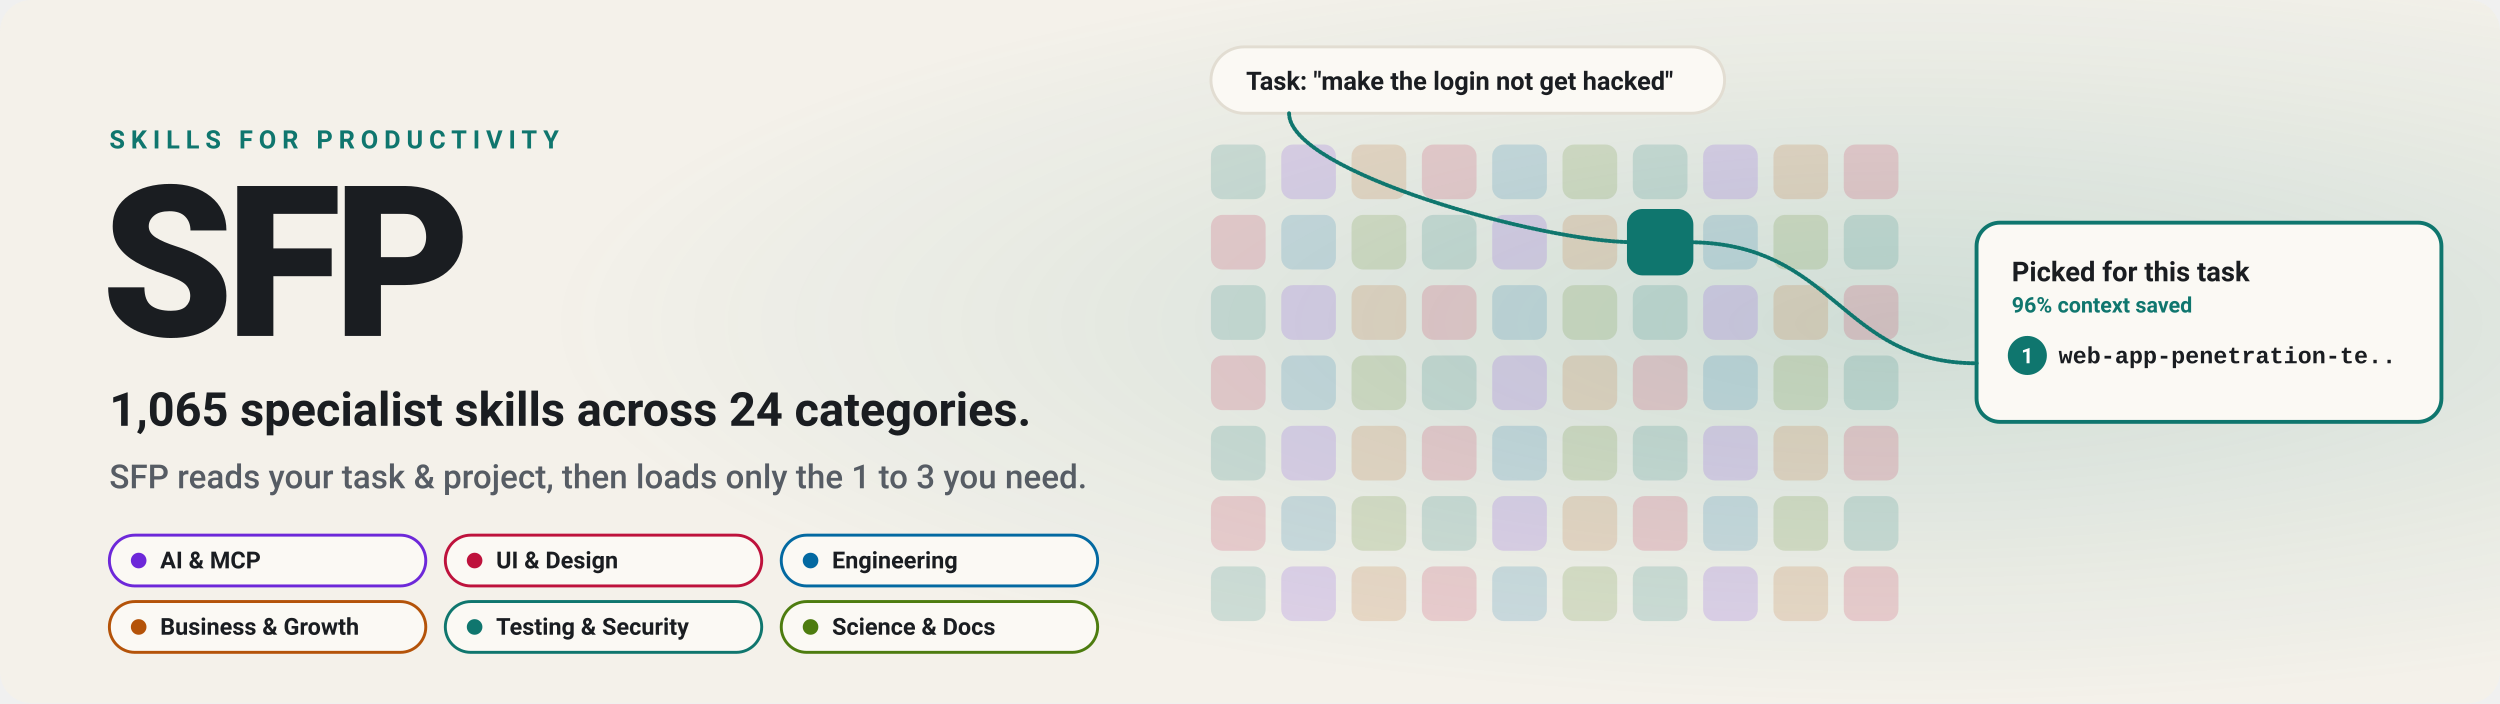
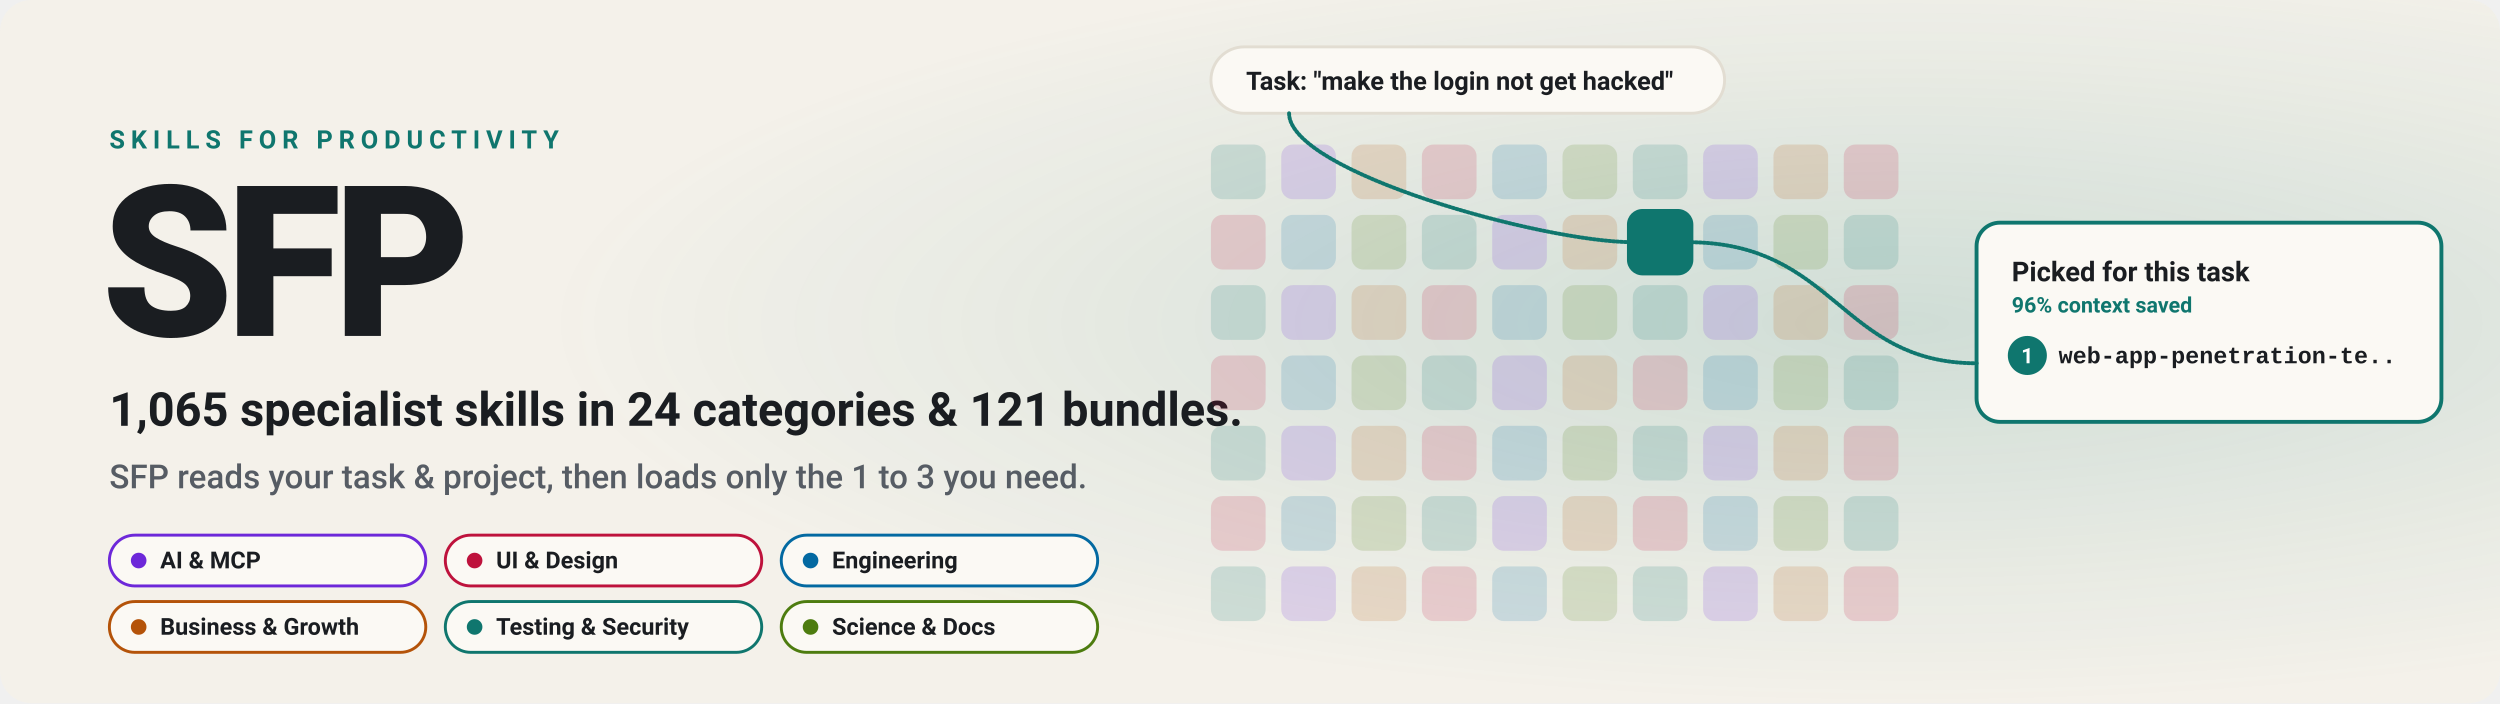
<svg xmlns="http://www.w3.org/2000/svg" width="1280" height="360" viewBox="0 0 1280 360" role="img" aria-labelledby="t d">
  <style>
text{font-family:ui-sans-serif, system-ui, -apple-system, 'Segoe UI', Roboto, 'Helvetica Neue', Arial, sans-serif}
.mono{font-family:ui-monospace, SFMono-Regular, 'SF Mono', Menlo, Consolas, 'Liberation Mono', monospace}
.draw{stroke-dasharray:1;stroke-dashoffset:0;animation:draw 1.1s cubic-bezier(.23,1,.32,1) both}
.rise{animation:rise .7s cubic-bezier(.23,1,.32,1) both}
.fade{animation:fade .8s ease-out both}
.grow{transform-box:fill-box;transform-origin:left center;animation:grow 1.1s cubic-bezier(.23,1,.32,1) both}
.pop{transform-box:fill-box;transform-origin:center;animation:pop .5s cubic-bezier(.23,1,.32,1) both}
.glow{animation:glow 2.6s ease-in-out infinite}
.blink{animation:blink 1s steps(1) infinite}
@keyframes draw{from{stroke-dashoffset:1}to{stroke-dashoffset:0}}
@keyframes rise{from{opacity:0;transform:translateY(10px)}to{opacity:1;transform:none}}
@keyframes fade{from{opacity:0}to{opacity:1}}
@keyframes grow{from{transform:scaleX(0)}to{transform:scaleX(1)}}
@keyframes pop{from{opacity:0;transform:scale(.6)}to{opacity:1;transform:scale(1)}}
@keyframes glow{0%,100%{opacity:.45}50%{opacity:1}}
@keyframes blink{0%{opacity:1}50%{opacity:0}}
@media (prefers-reduced-motion:reduce){*{animation:none!important}.pulse,.cover{display:none}}
</style>
  <rect width="1280" height="360" rx="16" fill="#f4f1ea" />
  <defs>
    <radialGradient id="g" cx="76%" cy="46%" r="54%">
      <stop offset="0" stop-color="#0f766e" stop-opacity="0.16" />
      <stop offset="1" stop-color="#0f766e" stop-opacity="0" />
    </radialGradient>
  </defs>
  <rect width="1280" height="360" rx="16" fill="url(#g)" />
  <text x="56" y="76" font-size="13" font-weight="700" fill="#0f766e" text-anchor="start" class="rise" letter-spacing="3">SKILLS FOR PRODUCTIVITY</text>
  <text x="52" y="172" font-size="108" font-weight="800" fill="#1a1d21" text-anchor="start" class="rise" style="animation-delay:0.08s" letter-spacing="-4">SFP</text>
-   <text x="56" y="218" font-size="24" font-weight="700" fill="#1a1d21" text-anchor="start" class="rise" style="animation-delay:0.16s">1,065 specialist skills across 24 categories.</text>
+   <text x="56" y="218" font-size="24" font-weight="700" fill="#1a1d21" text-anchor="start" class="rise" style="animation-delay:0.16s">1,065 specialist skills in 24 categories &amp; 121 bundles.</text>
  <text x="56" y="250" font-size="17" font-weight="500" fill="#565c64" text-anchor="start" class="rise" style="animation-delay:0.22s">SFP reads your task &amp; project, then loads only the 1 to 3 you need.</text>
  <g class="rise" style="animation-delay:0.32s">
    <rect x="56" y="274" width="162" height="26" rx="13" fill="#fbf9f4" stroke="#6d28d9" stroke-width="1.5" />
    <circle cx="71" cy="287" r="4" fill="#6d28d9" />
    <text x="82" y="291" font-size="12" font-weight="600" fill="#1a1d21" text-anchor="start">AI &amp; MCP</text>
  </g>
  <g class="rise" style="animation-delay:0.38s">
    <rect x="228" y="274" width="162" height="26" rx="13" fill="#fbf9f4" stroke="#be123c" stroke-width="1.5" />
    <circle cx="243" cy="287" r="4" fill="#be123c" />
    <text x="254" y="291" font-size="12" font-weight="600" fill="#1a1d21" text-anchor="start">UI &amp; Design</text>
  </g>
  <g class="rise" style="animation-delay:0.44s">
    <rect x="400" y="274" width="162" height="26" rx="13" fill="#fbf9f4" stroke="#0369a1" stroke-width="1.5" />
    <circle cx="415" cy="287" r="4" fill="#0369a1" />
    <text x="426" y="291" font-size="12" font-weight="600" fill="#1a1d21" text-anchor="start">Engineering</text>
  </g>
  <g class="rise" style="animation-delay:0.50s">
    <rect x="56" y="308" width="162" height="26" rx="13" fill="#fbf9f4" stroke="#b45309" stroke-width="1.5" />
    <circle cx="71" cy="321" r="4" fill="#b45309" />
    <text x="82" y="325" font-size="12" font-weight="600" fill="#1a1d21" text-anchor="start">Business &amp; Growth</text>
  </g>
  <g class="rise" style="animation-delay:0.56s">
    <rect x="228" y="308" width="162" height="26" rx="13" fill="#fbf9f4" stroke="#0f766e" stroke-width="1.5" />
    <circle cx="243" cy="321" r="4" fill="#0f766e" />
    <text x="254" y="325" font-size="12" font-weight="600" fill="#1a1d21" text-anchor="start">Testing &amp; Security</text>
  </g>
  <g class="rise" style="animation-delay:0.62s">
    <rect x="400" y="308" width="162" height="26" rx="13" fill="#fbf9f4" stroke="#4d7c0f" stroke-width="1.5" />
    <circle cx="415" cy="321" r="4" fill="#4d7c0f" />
    <text x="426" y="325" font-size="12" font-weight="600" fill="#1a1d21" text-anchor="start">Science &amp; Docs</text>
  </g>
  <rect class="pop" x="620" y="74" width="28" height="28" rx="6" fill="#0f766e" fill-opacity="0.16" style="animation-delay:0.18s" />
  <rect class="pop" x="656" y="74" width="28" height="28" rx="6" fill="#6d28d9" fill-opacity="0.16" style="animation-delay:0.18s" />
  <rect class="pop" x="692" y="74" width="28" height="28" rx="6" fill="#b45309" fill-opacity="0.16" style="animation-delay:0.19s" />
  <rect class="pop" x="728" y="74" width="28" height="28" rx="6" fill="#be123c" fill-opacity="0.16" style="animation-delay:0.20s" />
  <rect class="pop" x="764" y="74" width="28" height="28" rx="6" fill="#0369a1" fill-opacity="0.16" style="animation-delay:0.20s" />
  <rect class="pop" x="800" y="74" width="28" height="28" rx="6" fill="#4d7c0f" fill-opacity="0.16" style="animation-delay:0.20s" />
  <rect class="pop" x="836" y="74" width="28" height="28" rx="6" fill="#0f766e" fill-opacity="0.16" style="animation-delay:0.21s" />
  <rect class="pop" x="872" y="74" width="28" height="28" rx="6" fill="#6d28d9" fill-opacity="0.16" style="animation-delay:0.21s" />
  <rect class="pop" x="908" y="74" width="28" height="28" rx="6" fill="#b45309" fill-opacity="0.16" style="animation-delay:0.22s" />
  <rect class="pop" x="944" y="74" width="28" height="28" rx="6" fill="#be123c" fill-opacity="0.16" style="animation-delay:0.22s" />
  <rect class="pop" x="620" y="110" width="28" height="28" rx="6" fill="#be123c" fill-opacity="0.16" style="animation-delay:0.23s" />
  <rect class="pop" x="656" y="110" width="28" height="28" rx="6" fill="#0369a1" fill-opacity="0.16" style="animation-delay:0.23s" />
  <rect class="pop" x="692" y="110" width="28" height="28" rx="6" fill="#4d7c0f" fill-opacity="0.16" style="animation-delay:0.24s" />
  <rect class="pop" x="728" y="110" width="28" height="28" rx="6" fill="#0f766e" fill-opacity="0.16" style="animation-delay:0.24s" />
  <rect class="pop" x="764" y="110" width="28" height="28" rx="6" fill="#6d28d9" fill-opacity="0.16" style="animation-delay:0.25s" />
  <rect class="pop" x="800" y="110" width="28" height="28" rx="6" fill="#b45309" fill-opacity="0.16" style="animation-delay:0.26s" />
  <rect class="pop" x="836" y="110" width="28" height="28" rx="6" fill="#be123c" fill-opacity="0.16" style="animation-delay:0.26s" />
  <rect class="pop" x="872" y="110" width="28" height="28" rx="6" fill="#0369a1" fill-opacity="0.16" style="animation-delay:0.27s" />
  <rect class="pop" x="908" y="110" width="28" height="28" rx="6" fill="#4d7c0f" fill-opacity="0.16" style="animation-delay:0.27s" />
  <rect class="pop" x="944" y="110" width="28" height="28" rx="6" fill="#0f766e" fill-opacity="0.16" style="animation-delay:0.28s" />
  <rect class="pop" x="620" y="146" width="28" height="28" rx="6" fill="#0f766e" fill-opacity="0.16" style="animation-delay:0.28s" />
  <rect class="pop" x="656" y="146" width="28" height="28" rx="6" fill="#6d28d9" fill-opacity="0.16" style="animation-delay:0.28s" />
  <rect class="pop" x="692" y="146" width="28" height="28" rx="6" fill="#b45309" fill-opacity="0.16" style="animation-delay:0.29s" />
  <rect class="pop" x="728" y="146" width="28" height="28" rx="6" fill="#be123c" fill-opacity="0.16" style="animation-delay:0.29s" />
  <rect class="pop" x="764" y="146" width="28" height="28" rx="6" fill="#0369a1" fill-opacity="0.16" style="animation-delay:0.30s" />
  <rect class="pop" x="800" y="146" width="28" height="28" rx="6" fill="#4d7c0f" fill-opacity="0.16" style="animation-delay:0.30s" />
  <rect class="pop" x="836" y="146" width="28" height="28" rx="6" fill="#0f766e" fill-opacity="0.16" style="animation-delay:0.31s" />
  <rect class="pop" x="872" y="146" width="28" height="28" rx="6" fill="#6d28d9" fill-opacity="0.16" style="animation-delay:0.32s" />
  <rect class="pop" x="908" y="146" width="28" height="28" rx="6" fill="#b45309" fill-opacity="0.16" style="animation-delay:0.32s" />
  <rect class="pop" x="944" y="146" width="28" height="28" rx="6" fill="#be123c" fill-opacity="0.16" style="animation-delay:0.32s" />
  <rect class="pop" x="620" y="182" width="28" height="28" rx="6" fill="#be123c" fill-opacity="0.16" style="animation-delay:0.33s" />
  <rect class="pop" x="656" y="182" width="28" height="28" rx="6" fill="#0369a1" fill-opacity="0.16" style="animation-delay:0.33s" />
  <rect class="pop" x="692" y="182" width="28" height="28" rx="6" fill="#4d7c0f" fill-opacity="0.16" style="animation-delay:0.34s" />
  <rect class="pop" x="728" y="182" width="28" height="28" rx="6" fill="#0f766e" fill-opacity="0.16" style="animation-delay:0.34s" />
  <rect class="pop" x="764" y="182" width="28" height="28" rx="6" fill="#6d28d9" fill-opacity="0.16" style="animation-delay:0.35s" />
  <rect class="pop" x="800" y="182" width="28" height="28" rx="6" fill="#b45309" fill-opacity="0.16" style="animation-delay:0.35s" />
  <rect class="pop" x="836" y="182" width="28" height="28" rx="6" fill="#be123c" fill-opacity="0.16" style="animation-delay:0.36s" />
  <rect class="pop" x="872" y="182" width="28" height="28" rx="6" fill="#0369a1" fill-opacity="0.16" style="animation-delay:0.36s" />
  <rect class="pop" x="908" y="182" width="28" height="28" rx="6" fill="#4d7c0f" fill-opacity="0.16" style="animation-delay:0.37s" />
  <rect class="pop" x="944" y="182" width="28" height="28" rx="6" fill="#0f766e" fill-opacity="0.16" style="animation-delay:0.38s" />
  <rect class="pop" x="620" y="218" width="28" height="28" rx="6" fill="#0f766e" fill-opacity="0.16" style="animation-delay:0.38s" />
  <rect class="pop" x="656" y="218" width="28" height="28" rx="6" fill="#6d28d9" fill-opacity="0.16" style="animation-delay:0.39s" />
  <rect class="pop" x="692" y="218" width="28" height="28" rx="6" fill="#b45309" fill-opacity="0.16" style="animation-delay:0.39s" />
  <rect class="pop" x="728" y="218" width="28" height="28" rx="6" fill="#be123c" fill-opacity="0.16" style="animation-delay:0.40s" />
  <rect class="pop" x="764" y="218" width="28" height="28" rx="6" fill="#0369a1" fill-opacity="0.16" style="animation-delay:0.40s" />
  <rect class="pop" x="800" y="218" width="28" height="28" rx="6" fill="#4d7c0f" fill-opacity="0.16" style="animation-delay:0.41s" />
  <rect class="pop" x="836" y="218" width="28" height="28" rx="6" fill="#0f766e" fill-opacity="0.16" style="animation-delay:0.41s" />
  <rect class="pop" x="872" y="218" width="28" height="28" rx="6" fill="#6d28d9" fill-opacity="0.16" style="animation-delay:0.42s" />
  <rect class="pop" x="908" y="218" width="28" height="28" rx="6" fill="#b45309" fill-opacity="0.16" style="animation-delay:0.42s" />
  <rect class="pop" x="944" y="218" width="28" height="28" rx="6" fill="#be123c" fill-opacity="0.16" style="animation-delay:0.42s" />
  <rect class="pop" x="620" y="254" width="28" height="28" rx="6" fill="#be123c" fill-opacity="0.16" style="animation-delay:0.43s" />
  <rect class="pop" x="656" y="254" width="28" height="28" rx="6" fill="#0369a1" fill-opacity="0.16" style="animation-delay:0.43s" />
  <rect class="pop" x="692" y="254" width="28" height="28" rx="6" fill="#4d7c0f" fill-opacity="0.16" style="animation-delay:0.44s" />
  <rect class="pop" x="728" y="254" width="28" height="28" rx="6" fill="#0f766e" fill-opacity="0.16" style="animation-delay:0.45s" />
  <rect class="pop" x="764" y="254" width="28" height="28" rx="6" fill="#6d28d9" fill-opacity="0.16" style="animation-delay:0.45s" />
  <rect class="pop" x="800" y="254" width="28" height="28" rx="6" fill="#b45309" fill-opacity="0.16" style="animation-delay:0.46s" />
  <rect class="pop" x="836" y="254" width="28" height="28" rx="6" fill="#be123c" fill-opacity="0.16" style="animation-delay:0.46s" />
  <rect class="pop" x="872" y="254" width="28" height="28" rx="6" fill="#0369a1" fill-opacity="0.16" style="animation-delay:0.47s" />
  <rect class="pop" x="908" y="254" width="28" height="28" rx="6" fill="#4d7c0f" fill-opacity="0.16" style="animation-delay:0.47s" />
  <rect class="pop" x="944" y="254" width="28" height="28" rx="6" fill="#0f766e" fill-opacity="0.16" style="animation-delay:0.47s" />
  <rect class="pop" x="620" y="290" width="28" height="28" rx="6" fill="#0f766e" fill-opacity="0.16" style="animation-delay:0.48s" />
  <rect class="pop" x="656" y="290" width="28" height="28" rx="6" fill="#6d28d9" fill-opacity="0.16" style="animation-delay:0.48s" />
  <rect class="pop" x="692" y="290" width="28" height="28" rx="6" fill="#b45309" fill-opacity="0.16" style="animation-delay:0.49s" />
  <rect class="pop" x="728" y="290" width="28" height="28" rx="6" fill="#be123c" fill-opacity="0.16" style="animation-delay:0.49s" />
  <rect class="pop" x="764" y="290" width="28" height="28" rx="6" fill="#0369a1" fill-opacity="0.16" style="animation-delay:0.50s" />
  <rect class="pop" x="800" y="290" width="28" height="28" rx="6" fill="#4d7c0f" fill-opacity="0.16" style="animation-delay:0.51s" />
  <rect class="pop" x="836" y="290" width="28" height="28" rx="6" fill="#0f766e" fill-opacity="0.16" style="animation-delay:0.51s" />
  <rect class="pop" x="872" y="290" width="28" height="28" rx="6" fill="#6d28d9" fill-opacity="0.16" style="animation-delay:0.52s" />
  <rect class="pop" x="908" y="290" width="28" height="28" rx="6" fill="#b45309" fill-opacity="0.16" style="animation-delay:0.52s" />
  <rect class="pop" x="944" y="290" width="28" height="28" rx="6" fill="#be123c" fill-opacity="0.16" style="animation-delay:0.53s" />
  <g class="rise" style="animation-delay:0.45s">
    <rect x="620" y="24" width="263" height="34" rx="17" fill="#fbf9f4" stroke="#e2ddd2" stroke-width="1.5" />
    <text x="638" y="46" font-size="13" font-weight="600" fill="#1a1d21" text-anchor="start">Task: "make the login not get hacked"</text>
  </g>
  <g class="rise" style="animation-delay:1.40s">
    <rect x="1012" y="114" width="238" height="102" rx="12" fill="#fbf9f4" stroke="#0f766e" stroke-width="2" />
    <text x="1030" y="144" font-size="14" font-weight="700" fill="#1a1d21" text-anchor="start">Picked for this task</text>
    <text x="1030" y="160" font-size="11" font-weight="600" fill="#0f766e" text-anchor="start">96% context saved</text>
  </g>
  <path class="draw" pathLength="1" d="M660 58 C660 88.0 790.0 124.0 836.0 124.0" fill="none" stroke="#0f766e" stroke-width="2" stroke-linecap="round" style="animation-delay:0.70s" />
  <path class="draw" pathLength="1" d="M864.0 124.0 C940.0 124.0 942 186 1012 186" fill="none" stroke="#0f766e" stroke-width="2" stroke-linecap="round" style="animation-delay:1.15s" />
  <rect class="glow" x="833.0" y="107.0" width="34" height="34" rx="8" fill="#0f766e" />
  <circle class="pulse" r="4" fill="#0f766e" opacity="0">
    <animateMotion path="M864.0 124.0 C940.0 124.0 942 186 1012 186" dur="2.4s" begin="2.0s" repeatCount="indefinite" />
    <animate attributeName="opacity" values="0;1;1;0" keyTimes="0;.1;.85;1" dur="2.4s" begin="2.0s" repeatCount="indefinite" />
  </circle>
  <g class="rise" style="animation-delay:1.60s">
    <circle cx="1038" cy="182" r="10" fill="#0f766e" />
    <text x="1038" y="186" font-size="11" font-weight="700" fill="#ffffff" text-anchor="middle">1</text>
    <text x="1054" y="186" font-size="12" font-weight="600" fill="#1a1d21" text-anchor="start" class="mono">web-app-penetration-te..</text>
  </g>
</svg>
